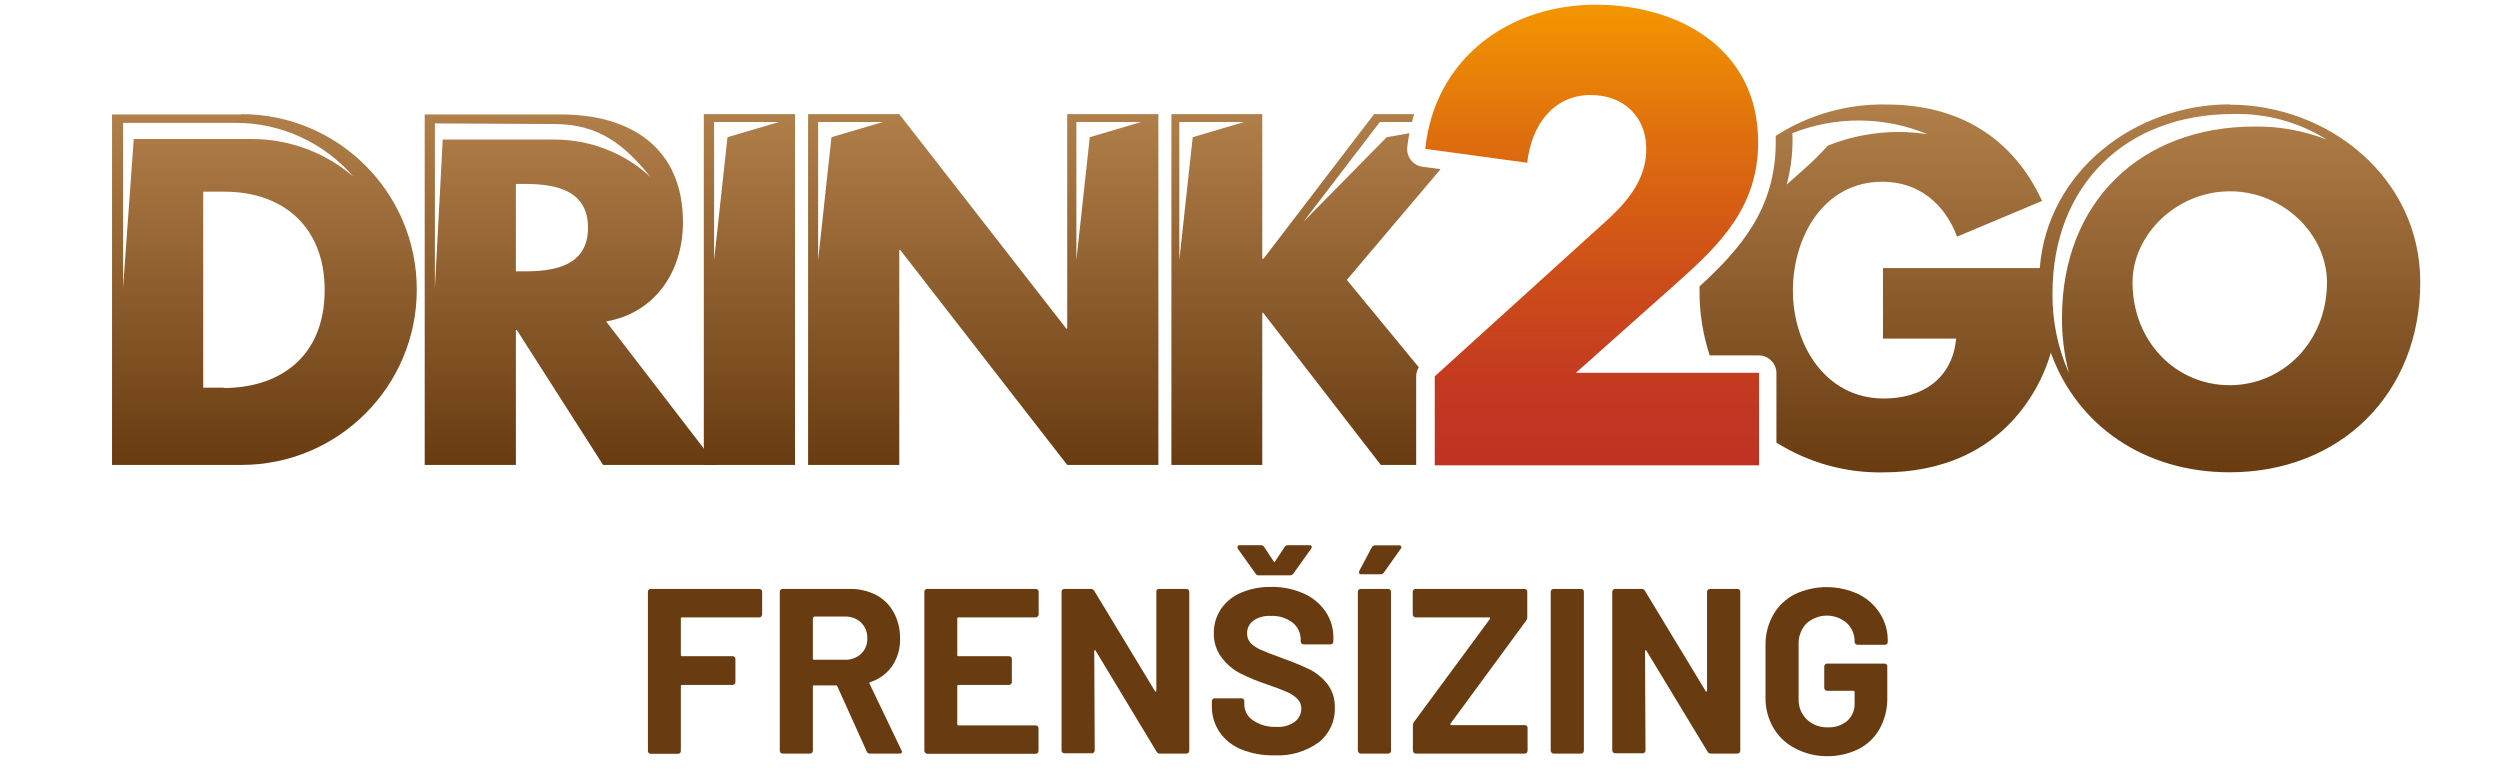
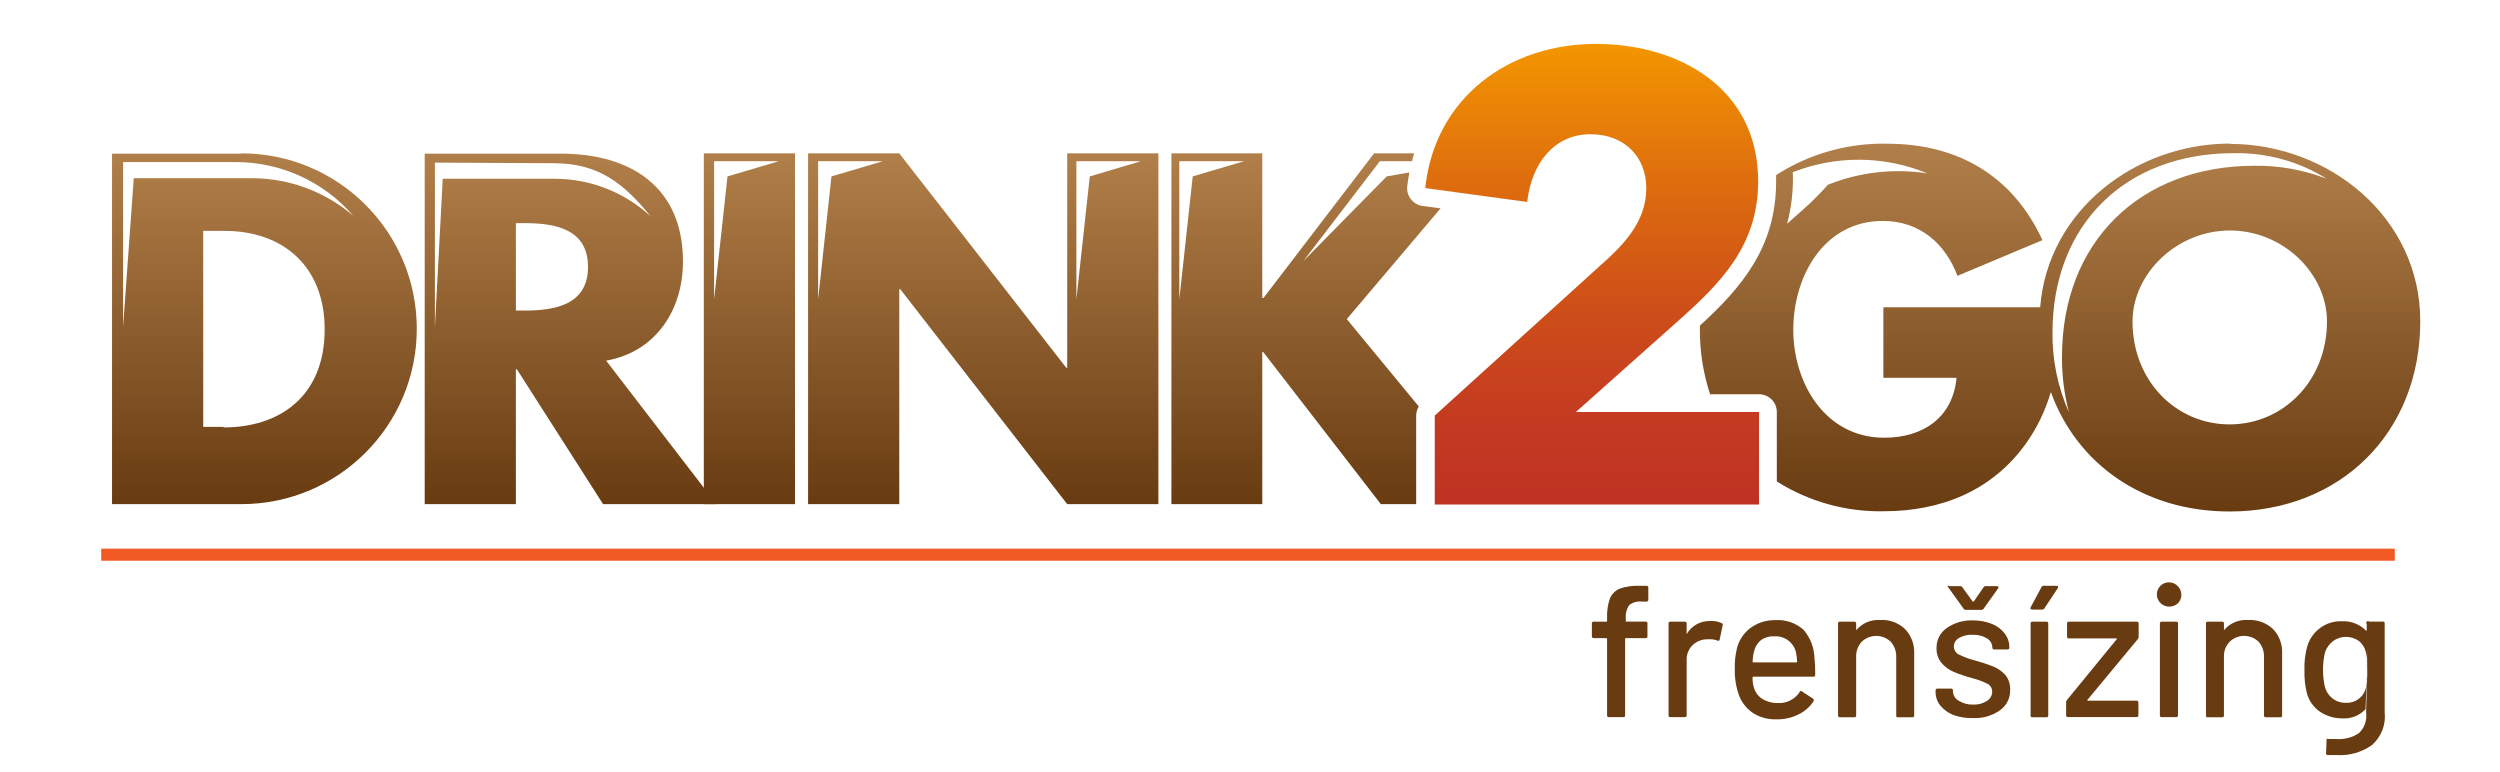
<svg xmlns="http://www.w3.org/2000/svg" xmlns:xlink="http://www.w3.org/1999/xlink" id="Vrstva_1" data-name="Vrstva 1" viewBox="0 0 318.87 98.45">
  <defs>
-     <style>.cls-1{fill:url(#Nepojmenovaný_přechod_30);}.cls-2{fill:url(#Nepojmenovaný_přechod_13);}.cls-3{fill:url(#Nepojmenovaný_přechod_13-2);}.cls-4{fill:url(#Nepojmenovaný_přechod_13-3);}.cls-5{fill:url(#Nepojmenovaný_přechod_13-4);}.cls-6{fill:url(#Nepojmenovaný_přechod_13-5);}.cls-7{fill:url(#Nepojmenovaný_přechod_13-6);}.cls-8{fill:#683b11;}</style>
-     <linearGradient id="Nepojmenovaný_přechod_30" x1="203.04" y1="0.6" x2="203.04" y2="59.35" gradientUnits="userSpaceOnUse">
+     <style>.cls-1{fill:url(#Nepojmenovaný_přechod);}.cls-2{fill:url(#Nepojmenovaný_přechod_2);}.cls-3{fill:url(#Nepojmenovaný_přechod_3);}.cls-4{fill:url(#Nepojmenovaný_přechod_4);}.cls-5{fill:url(#Nepojmenovaný_přechod_5);}.cls-6{fill:url(#Nepojmenovaný_přechod_6);}.cls-7{fill:url(#Nepojmenovaný_přechod_7);}.cls-8{fill:#683b11;}.cls-9{fill:#f15a24;}</style>
+     <linearGradient id="Nepojmenovaný_přechod" x1="203.07" y1="92.29" x2="203.07" y2="33.54" gradientTransform="matrix(1, 0, 0, -1, 0, 97.89)" gradientUnits="userSpaceOnUse">
      <stop offset="0" stop-color="#f39600" />
      <stop offset="0.3" stop-color="#de6d0e" />
      <stop offset="0.59" stop-color="#cd4d1a" />
      <stop offset="0.83" stop-color="#c33921" />
      <stop offset="1" stop-color="#bf3223" />
    </linearGradient>
-     <linearGradient id="Nepojmenovaný_přechod_13" x1="33.9" y1="14.56" x2="33.9" y2="59.3" gradientUnits="userSpaceOnUse">
+     <linearGradient id="Nepojmenovaný_přechod_2" x1="33.73" y1="78.33" x2="33.73" y2="33.59" gradientTransform="matrix(1, 0, 0, -1, 0, 97.89)" gradientUnits="userSpaceOnUse">
      <stop offset="0" stop-color="#b17f49" />
      <stop offset="1" stop-color="#683b11" />
    </linearGradient>
-     <linearGradient id="Nepojmenovaný_přechod_13-2" x1="72.77" y1="14.56" x2="72.77" y2="59.3" xlink:href="#Nepojmenovaný_přechod_13" />
-     <linearGradient id="Nepojmenovaný_přechod_13-3" x1="95.59" y1="14.56" x2="95.59" y2="59.3" xlink:href="#Nepojmenovaný_přechod_13" />
-     <linearGradient id="Nepojmenovaný_přechod_13-4" x1="166.58" y1="14.56" x2="166.58" y2="59.3" xlink:href="#Nepojmenovaný_přechod_13" />
-     <linearGradient id="Nepojmenovaný_přechod_13-5" x1="262.74" y1="13.32" x2="262.74" y2="60.21" xlink:href="#Nepojmenovaný_přechod_13" />
-     <linearGradient id="Nepojmenovaný_přechod_13-6" x1="125.41" y1="14.56" x2="125.41" y2="59.3" xlink:href="#Nepojmenovaný_přechod_13" />
+     <linearGradient id="Nepojmenovaný_přechod_3" x1="72.77" y1="78.29" x2="72.77" y2="33.59" xlink:href="#Nepojmenovaný_přechod_2" />
+     <linearGradient id="Nepojmenovaný_přechod_4" x1="95.58" y1="78.33" x2="95.58" y2="33.59" xlink:href="#Nepojmenovaný_přechod_2" />
+     <linearGradient id="Nepojmenovaný_přechod_5" x1="166.58" y1="78.33" x2="166.58" y2="33.59" xlink:href="#Nepojmenovaný_přechod_2" />
+     <linearGradient id="Nepojmenovaný_přechod_6" x1="262.73" y1="79.58" x2="262.73" y2="32.69" xlink:href="#Nepojmenovaný_přechod_2" />
+     <linearGradient id="Nepojmenovaný_přechod_7" x1="125.41" y1="78.33" x2="125.41" y2="33.59" xlink:href="#Nepojmenovaný_přechod_2" />
  </defs>
-   <path class="cls-1" d="M183,59.35V48l22.3-20.21c2.83-2.66,4.68-5.33,4.68-8.8,0-4.05-2.82-6.87-7.11-6.87-4.52,0-7.51,3.55-8.08,8.64l-13-1.77C183,7.47,192.41.6,203.56.6c10.51,0,20.69,5.58,20.69,17.54,0,8.16-4.77,12.93-10,17.61L201,47.55h23.36v11.8Z" />
-   <path class="cls-2" d="M32.06,17.73h-15L15.7,36.67v-21H30a19.8,19.8,0,0,1,15.07,6.86,19.86,19.86,0,0,0-13-4.8M28.53,49.45H25.92v-25h2.73c7.48,0,12.76,4.51,12.76,12.52,0,8.72-5.93,12.52-12.88,12.52m2.26-34.89H14.29V59.3h16.5a22.37,22.37,0,1,0,0-44.74" />
-   <path class="cls-3" d="M70.75,17.8H56.47l-1,18.94v-21l15.2.08c5.64,0,8.92,2.56,12.32,6.78A18,18,0,0,0,70.75,17.8M66.93,34.61H65.8V23.46h1.13c3.8,0,8.07.71,8.07,5.58s-4.27,5.57-8.07,5.57M77.31,41c6.35-1.12,9.8-6.47,9.8-12.64,0-9.55-6.71-13.76-15.55-13.76H54.17V59.3H65.8V42.09h.12l11,17.21H91.38Z" />
-   <path class="cls-4" d="M99.34,15.56,92.79,17.5,91.08,33.19V15.56Zm-9.57-1V59.3H101.4V14.56Z" />
-   <path class="cls-5" d="M152.13,17.5l-1.71,15.69V15.56h8.26Zm31.61,4.08-2.3-.31a2.28,2.28,0,0,1-1.95-2.5c.07-.6.16-1.19.27-1.78v0l-2.89.51-10.63,10.8L176,15.56h4.1c.08-.34.17-.68.27-1h-5.11L161.16,33H161V14.56H149.41V59.3H161V39.9h.12l15,19.4h4.51V48a2.33,2.33,0,0,1,.33-1.16l-9.18-11.14Z" />
-   <path class="cls-6" d="M284.38,49.13C277.55,49.13,272,43.59,272,36c0-6.06,5.6-11.6,12.43-11.6S296.8,29.94,296.8,36c0,7.59-5.6,13.13-12.42,13.13M263,40.54a27.5,27.5,0,0,0,.89,7.05,24.35,24.35,0,0,1-2.1-10.17c0-13.81,9.36-22.88,23.06-22.88a21.45,21.45,0,0,1,11.91,3.26,24.56,24.56,0,0,0-9.18-1.66C273,16.14,263,25.81,263,40.54M228.58,17a22.91,22.91,0,0,1,17.27.12,24.11,24.11,0,0,0-3.71-.29,24.36,24.36,0,0,0-9,1.74,36.43,36.43,0,0,1-3.19,3.14l-2.06,1.83a22.2,22.2,0,0,0,.73-6.54m55.8-3.69c-12.1,0-23.28,8.52-24.25,20.88h-20v9h9.33c-.47,5.07-4.26,7.64-9.22,7.64-7.52,0-11.6-6.94-11.6-13.77s3.9-13.88,11.43-13.88c4.61,0,7.93,2.8,9.51,7l10.84-4.55c-3.79-8.22-10.79-12.3-19.83-12.3a25.2,25.2,0,0,0-14.14,4c0,.28,0,.56,0,.85,0,8.39-4.48,13.56-9.72,18.35,0,.17,0,.33,0,.51a26,26,0,0,0,1.3,8.29h6.25a2.26,2.26,0,0,1,2.26,2.26v8.86a24.72,24.72,0,0,0,13.63,3.8c7.35,0,13.83-2.63,18.14-8.63A21.81,21.81,0,0,0,261.58,45c3.35,9.26,11.9,15.24,22.8,15.24,14.11,0,24.32-10,24.32-24.27,0-13.29-11.67-22.62-24.32-22.62" />
-   <path class="cls-7" d="M112.61,15.56l-6.56,1.94-1.7,15.69V15.56Zm32.92,0L139,17.5l-1.71,15.69V15.56Zm2.22-1H136.12V41.91H136L114.7,14.56H103.07V59.3H114.7V31.88h.12l21.3,27.42h11.63Z" />
-   <path class="cls-8" d="M97.1,78.64a.35.35,0,0,1-.26.11H87c-.11,0-.16,0-.16.15v4.65c0,.1.05.15.16.15h6.45a.33.33,0,0,1,.25.1.35.35,0,0,1,.1.26V87a.33.33,0,0,1-.1.25.34.34,0,0,1-.25.11H87c-.11,0-.16,0-.16.15v8.28a.33.33,0,0,1-.1.25.34.34,0,0,1-.25.11H83a.36.36,0,0,1-.26-.11.33.33,0,0,1-.1-.25V75.48a.34.34,0,0,1,.36-.36H96.84a.34.34,0,0,1,.26.1.36.36,0,0,1,.11.26v2.91A.34.34,0,0,1,97.1,78.64Z" />
-   <path class="cls-8" d="M110.55,95.85l-3.75-8.31a.18.18,0,0,0-.17-.12h-2.79c-.11,0-.16,0-.16.15v8.19a.33.33,0,0,1-.1.25.36.36,0,0,1-.25.11H99.82a.35.35,0,0,1-.26-.11.33.33,0,0,1-.1-.25V75.48a.35.35,0,0,1,.1-.26.34.34,0,0,1,.26-.1h8.57a7.06,7.06,0,0,1,3.38.78A5.47,5.47,0,0,1,114,78.12a6.78,6.78,0,0,1,.8,3.33,5.92,5.92,0,0,1-1,3.49A5.38,5.38,0,0,1,111,87q-.17.06-.09.21l4.07,8.49a.53.53,0,0,1,.07.18c0,.16-.12.24-.33.24H111A.42.42,0,0,1,110.55,95.85ZM103.68,78.9V84c0,.1,0,.15.16.15h3.92a2.87,2.87,0,0,0,2.06-.75,2.56,2.56,0,0,0,.8-2,2.62,2.62,0,0,0-.8-2,2.83,2.83,0,0,0-2.06-.76h-3.92C103.73,78.75,103.68,78.8,103.68,78.9Z" />
-   <path class="cls-8" d="M132.35,78.64a.36.36,0,0,1-.26.11h-9.84a.13.13,0,0,0-.15.15v4.65a.13.13,0,0,0,.15.15h6.46a.35.35,0,0,1,.25.1.35.35,0,0,1,.1.26V87a.33.33,0,0,1-.1.25.36.36,0,0,1-.25.11h-6.46a.13.13,0,0,0-.15.15v4.86a.13.13,0,0,0,.15.15h9.84a.35.35,0,0,1,.26.1.36.36,0,0,1,.11.26v2.91a.34.34,0,0,1-.11.25.36.36,0,0,1-.26.11H118.24A.35.35,0,0,1,118,96a.33.33,0,0,1-.1-.25V75.48a.35.35,0,0,1,.1-.26.34.34,0,0,1,.26-.1h13.85a.35.35,0,0,1,.26.1.36.36,0,0,1,.11.26v2.91A.34.34,0,0,1,132.35,78.64Z" />
-   <path class="cls-8" d="M147.56,75.22a.34.34,0,0,1,.26-.1h3.51a.35.35,0,0,1,.25.1.36.36,0,0,1,.11.26V95.76a.34.34,0,0,1-.11.25.36.36,0,0,1-.25.11h-3.39a.42.42,0,0,1-.42-.24L139.75,83c0-.06-.08-.09-.12-.08s-.06.06-.06.14l.06,12.66a.38.38,0,0,1-.36.36h-3.51a.36.36,0,0,1-.26-.11.33.33,0,0,1-.1-.25V75.48a.34.34,0,0,1,.36-.36h3.39a.44.44,0,0,1,.42.24l7.74,12.78c0,.06.07.08.12.07s.06,0,.06-.13l0-12.6A.35.35,0,0,1,147.56,75.22Z" />
-   <path class="cls-8" d="M158.34,95.59a6.18,6.18,0,0,1-2.77-2.19,5.71,5.71,0,0,1-1-3.31v-.66a.36.36,0,0,1,.11-.26.34.34,0,0,1,.26-.1h3.42a.35.35,0,0,1,.25.1.35.35,0,0,1,.1.26v.45a2.44,2.44,0,0,0,1.11,2,4.94,4.94,0,0,0,3,.83,3.55,3.55,0,0,0,2.37-.68,2.12,2.12,0,0,0,.79-1.66,1.7,1.7,0,0,0-.49-1.22,4.21,4.21,0,0,0-1.3-.87c-.55-.25-1.43-.59-2.62-1a25.24,25.24,0,0,1-3.41-1.41,6.85,6.85,0,0,1-2.34-2,4.93,4.93,0,0,1-1-3.07,5.42,5.42,0,0,1,.93-3.15,5.92,5.92,0,0,1,2.58-2.07,9.45,9.45,0,0,1,3.81-.72,9.76,9.76,0,0,1,4.07.81A6.62,6.62,0,0,1,169.07,78a5.83,5.83,0,0,1,1,3.38v.45a.33.33,0,0,1-.1.25.36.36,0,0,1-.26.11h-3.45a.38.38,0,0,1-.36-.36v-.24a2.73,2.73,0,0,0-1-2.15,4.23,4.23,0,0,0-2.84-.88,3.57,3.57,0,0,0-2.2.6,2,2,0,0,0-.8,1.65A1.8,1.8,0,0,0,159.5,82a4.08,4.08,0,0,0,1.38.91c.61.27,1.55.64,2.83,1.1a35.5,35.5,0,0,1,3.35,1.38,6.65,6.65,0,0,1,2.19,1.78,4.69,4.69,0,0,1,1,3.08,5.36,5.36,0,0,1-2.07,4.45,8.81,8.81,0,0,1-5.61,1.64A10.67,10.67,0,0,1,158.34,95.59Zm-.5-25.81c0-.16.09-.24.29-.24h2.71a.47.47,0,0,1,.41.24l1.21,1.83c0,.12.11.12.17,0l1.21-1.83a.44.44,0,0,1,.41-.24H167c.15,0,.25,0,.29.13a.33.33,0,0,1-.06.32l-2.27,3.18a.51.51,0,0,1-.42.21h-4a.44.44,0,0,1-.41-.24L157.89,70A.36.36,0,0,1,157.84,69.78Z" />
-   <path class="cls-8" d="M173.3,96a.34.34,0,0,1-.11-.25V75.48a.36.36,0,0,1,.11-.26.33.33,0,0,1,.25-.1h3.51a.34.34,0,0,1,.36.36V95.76a.33.33,0,0,1-.1.25.36.36,0,0,1-.26.11h-3.51A.34.34,0,0,1,173.3,96Zm.07-22.87a.33.33,0,0,1,0-.3l1.59-3a.45.45,0,0,1,.45-.27h3a.26.26,0,0,1,.24.45l-2.13,3a.47.47,0,0,1-.42.24h-2.52Q173.43,73.26,173.37,73.14Z" />
-   <path class="cls-8" d="M180.32,96a.34.34,0,0,1-.11-.25V92.52a.76.76,0,0,1,.15-.45l9.69-13.14s0-.08,0-.12a.17.17,0,0,0-.14-.06h-9.36a.38.38,0,0,1-.36-.36V75.48a.36.36,0,0,1,.11-.26.33.33,0,0,1,.25-.1h13.89a.34.34,0,0,1,.36.36v3.24a.76.76,0,0,1-.15.45L185,92.31a.13.13,0,0,0,0,.12.12.12,0,0,0,.12.06h9.36a.34.34,0,0,1,.36.36v2.91a.33.33,0,0,1-.1.25.36.36,0,0,1-.26.11H180.57A.34.34,0,0,1,180.32,96Z" />
-   <path class="cls-8" d="M197.9,96a.34.34,0,0,1-.11-.25V75.48a.36.36,0,0,1,.11-.26.33.33,0,0,1,.25-.1h3.51a.34.34,0,0,1,.36.36V95.76a.33.33,0,0,1-.1.25.36.36,0,0,1-.26.11h-3.51A.34.34,0,0,1,197.9,96Z" />
-   <path class="cls-8" d="M217.85,75.22a.33.33,0,0,1,.25-.1h3.51a.34.34,0,0,1,.36.36V95.76a.33.33,0,0,1-.1.25.36.36,0,0,1-.26.11h-3.39a.43.43,0,0,1-.42-.24L210,83c0-.06-.08-.09-.12-.08s-.06.06-.06.14l.06,12.66a.33.33,0,0,1-.1.25.36.36,0,0,1-.26.11H206a.38.38,0,0,1-.36-.36V75.48a.36.36,0,0,1,.11-.26.33.33,0,0,1,.25-.1h3.39a.43.43,0,0,1,.42.24l7.74,12.78c0,.06.08.08.12.07s.06,0,.06-.13l0-12.6A.36.36,0,0,1,217.85,75.22Z" />
-   <path class="cls-8" d="M228.93,95.43a6.74,6.74,0,0,1-2.74-2.6,7.47,7.47,0,0,1-1-3.85V82.26a7.57,7.57,0,0,1,1-3.87,6.61,6.61,0,0,1,2.74-2.6,9.56,9.56,0,0,1,8.12,0,6.82,6.82,0,0,1,2.73,2.44,6.34,6.34,0,0,1,1,3.44v.21a.33.33,0,0,1-.1.25.36.36,0,0,1-.26.11h-3.51a.38.38,0,0,1-.36-.36v-.09a3.15,3.15,0,0,0-1-2.33,3.89,3.89,0,0,0-5.14.06,3.63,3.63,0,0,0-1,2.63v7a3.46,3.46,0,0,0,1.05,2.62,3.71,3.71,0,0,0,2.67,1,3.62,3.62,0,0,0,2.49-.83,2.9,2.9,0,0,0,.93-2.29V88.26a.13.13,0,0,0-.15-.15h-3.36a.38.38,0,0,1-.36-.36V85a.36.36,0,0,1,.11-.26.33.33,0,0,1,.25-.1h7.32a.34.34,0,0,1,.36.36v4a7.85,7.85,0,0,1-1,4,6.32,6.32,0,0,1-2.71,2.56,8.93,8.93,0,0,1-4.07.89A8.64,8.64,0,0,1,228.93,95.43Z" />
+   <path class="cls-1" d="M183,64.35V53l22.3-20.21c2.83-2.66,4.68-5.33,4.68-8.8,0-4-2.82-6.87-7.11-6.87-4.52,0-7.51,3.55-8.08,8.64l-13-1.77C183,12.47,192.41,5.6,203.56,5.6c10.51,0,20.69,5.58,20.69,17.54,0,8.16-4.77,12.93-10,17.61L201,52.55h23.36v11.8Z" />
+   <path class="cls-2" d="M32.06,22.73h-15L15.7,41.67v-21H30a19.81,19.81,0,0,1,15.07,6.86,19.87,19.87,0,0,0-13-4.8M28.53,54.45H25.92v-25h2.73C36.13,29.45,41.41,34,41.41,42c0,8.72-5.93,12.52-12.88,12.52M30.79,19.6H14.29V64.3h16.5a22.37,22.37,0,0,0,0-44.74" />
+   <path class="cls-3" d="M70.75,22.8H56.47l-1,18.94v-21l15.2.08c5.64,0,8.92,2.56,12.32,6.78a18,18,0,0,0-12.24-4.8M66.93,39.61H65.8V28.46h1.13c3.8,0,8.07.71,8.07,5.58s-4.27,5.57-8.07,5.57M77.31,46c6.35-1.12,9.8-6.47,9.8-12.64,0-9.55-6.71-13.76-15.55-13.76H54.17V64.3H65.8V47.09h.12l11,17.21H91.38Z" />
+   <path class="cls-4" d="M99.34,20.56,92.79,22.5,91.08,38.19V20.56Zm-9.57-1V64.3H101.4V19.56Z" />
+   <path class="cls-5" d="M152.13,22.5l-1.71,15.69V20.56h8.26Zm31.61,4.08-2.3-.31a2.28,2.28,0,0,1-1.95-2.5c.07-.6.16-1.19.27-1.78h0l-2.89.51L166.24,33.3,176,20.56h4.1c.08-.34.17-.68.27-1h-5.11L161.16,38H161V19.56H149.41V64.3H161V44.9h.12l15,19.4h4.51V53a2.36,2.36,0,0,1,.33-1.16L171.78,40.7Z" />
+   <path class="cls-6" d="M284.38,54.13C277.55,54.13,272,48.59,272,41c0-6.06,5.6-11.6,12.43-11.6S296.8,34.94,296.8,41c0,7.59-5.6,13.13-12.42,13.13M263,45.54a27.47,27.47,0,0,0,.89,7.05,24.4,24.4,0,0,1-2.1-10.17c0-13.81,9.36-22.88,23.06-22.88a21.49,21.49,0,0,1,11.91,3.26,24.63,24.63,0,0,0-9.18-1.66C273,21.14,263,30.81,263,45.54M228.58,22a22.94,22.94,0,0,1,17.27.12,24.07,24.07,0,0,0-12.71,1.45A36.36,36.36,0,0,1,230,26.71l-2.06,1.83a22.2,22.2,0,0,0,.73-6.54m55.8-3.69c-12.1,0-23.28,8.52-24.25,20.88h-20v9h9.33c-.47,5.07-4.26,7.64-9.22,7.64-7.52,0-11.6-6.94-11.6-13.77s3.9-13.88,11.43-13.88c4.61,0,7.93,2.8,9.51,7l10.84-4.55c-3.79-8.22-10.79-12.3-19.83-12.3a25.18,25.18,0,0,0-14.14,4v.85c0,8.39-4.48,13.56-9.72,18.35V42a25.9,25.9,0,0,0,1.3,8.29h6.25a2.26,2.26,0,0,1,2.26,2.26v8.86a24.69,24.69,0,0,0,13.63,3.8c7.35,0,13.83-2.63,18.14-8.63A21.9,21.9,0,0,0,261.58,50c3.35,9.26,11.9,15.24,22.8,15.24,14.11,0,24.32-10,24.32-24.27,0-13.29-11.67-22.62-24.32-22.62" />
+   <path class="cls-7" d="M112.61,20.56l-6.56,1.94-1.7,15.69V20.56Zm32.92,0L139,22.5l-1.71,15.69V20.56Zm2.22-1H136.12V46.91H136L114.7,19.56H103.07V64.3H114.7V36.88h.12l21.3,27.42h11.63Z" />
+   <path class="cls-8" d="M207.8,77.18a2.65,2.65,0,0,0-.43,1.73v.28a.1.1,0,0,0,0,.09h2.52a.21.21,0,0,1,.24.17v1.7a.21.21,0,0,1-.18.24h-2.58a.07.07,0,0,0-.09.06,0,0,0,0,0,0,0v9.79c0,.16-.07.23-.24.23h-1.82a.21.21,0,0,1-.24-.17V81.49a.1.1,0,0,0-.1-.1h-1.61a.21.21,0,0,1-.23-.18.06.06,0,0,1,0-.06V79.53a.21.21,0,0,1,.17-.24h1.67c.07,0,.1,0,.1-.1v-.43a6.61,6.61,0,0,1,.37-2.45,2.32,2.32,0,0,1,1.25-1.23,6.71,6.71,0,0,1,2.51-.36H210a.21.21,0,0,1,.24.17v1.59a.22.22,0,0,1-.24.25h-.57A2.22,2.22,0,0,0,207.8,77.18Z" />
+   <path class="cls-8" d="M219.61,79.49c.11,0,.14.13.11.27l-.38,1.81c0,.14-.11.19-.29.14a2.39,2.39,0,0,0-1-.17h-.34a2.71,2.71,0,0,0-1.86.78,2.56,2.56,0,0,0-.72,1.91v7c0,.17-.09.24-.26.24h-1.81a.21.21,0,0,1-.24-.18V79.53a.21.21,0,0,1,.18-.24h1.87c.17,0,.26.08.26.24v1.35h0a3.33,3.33,0,0,1,2.95-1.67A2.91,2.91,0,0,1,219.61,79.49Z" />
+   <path class="cls-8" d="M231.53,86.07a.22.22,0,0,1-.25.24h-7.64a.08.08,0,0,0-.1.07v0a4,4,0,0,0,.14,1.24,2.58,2.58,0,0,0,1.06,1.5,3.65,3.65,0,0,0,2,.55,3.1,3.1,0,0,0,2.8-1.4c0-.16.18-.18.31-.07l1.4.91a.26.26,0,0,1,.07.32,4.68,4.68,0,0,1-1.92,1.69,6,6,0,0,1-2.8.63,5.28,5.28,0,0,1-2.95-.77,4.73,4.73,0,0,1-1.8-2.18,9.14,9.14,0,0,1-.58-3.43,9.94,9.94,0,0,1,.27-2.66,4.63,4.63,0,0,1,1.72-2.61,5.14,5.14,0,0,1,3.15-1,4.9,4.9,0,0,1,3.62,1.22,5.8,5.8,0,0,1,1.4,3.55A19.13,19.13,0,0,1,231.53,86.07Zm-6.87-4.47a2.55,2.55,0,0,0-.91,1.4,5.44,5.44,0,0,0-.21,1.39.1.1,0,0,0,.1.1h5.48a.1.1,0,0,0,.1-.1,7.78,7.78,0,0,0-.14-1.17,2.66,2.66,0,0,0-2.71-2.06A2.8,2.8,0,0,0,224.66,81.6Z" />
+   <path class="cls-8" d="M243,80.25a4.24,4.24,0,0,1,1.15,3.1v7.9a.21.21,0,0,1-.18.24h-1.88c-.16,0-.23,0-.23-.24V83.79a2.81,2.81,0,0,0-.7-1.94,2.68,2.68,0,0,0-3.7,0,2.69,2.69,0,0,0-.71,1.93v7.47c0,.17-.08.24-.25.24h-1.82a.23.23,0,0,1-.24-.18V79.53a.21.21,0,0,1,.18-.24h1.88c.17,0,.25.08.25.24v.86h0a3.64,3.64,0,0,1,3.05-1.31A4.2,4.2,0,0,1,243,80.25Z" />
+   <path class="cls-8" d="M249.18,91.21A4.14,4.14,0,0,1,247.49,90a2.68,2.68,0,0,1-.61-1.67v-.26a.22.22,0,0,1,.18-.24h1.8a.2.2,0,0,1,.23.18.06.06,0,0,1,0,.06v.12a1.41,1.41,0,0,0,.73,1.18,3.24,3.24,0,0,0,1.86.5,3,3,0,0,0,1.75-.47,1.4,1.4,0,0,0,.67-1.19,1.11,1.11,0,0,0-.61-1,9.76,9.76,0,0,0-2-.73,18.72,18.72,0,0,1-2.29-.78,4.14,4.14,0,0,1-1.55-1.13,2.8,2.8,0,0,1-.65-1.88,3.05,3.05,0,0,1,1.26-2.56,5.52,5.52,0,0,1,3.34-1,6.51,6.51,0,0,1,2.47.45,3.75,3.75,0,0,1,1.63,1.23,2.87,2.87,0,0,1,.59,1.78h0a.22.22,0,0,1-.19.25h-1.74a.22.22,0,0,1-.24-.25h0a1.38,1.38,0,0,0-.68-1.16,3.18,3.18,0,0,0-1.85-.46,3,3,0,0,0-1.72.4,1.25,1.25,0,0,0-.66,1.11,1.16,1.16,0,0,0,.63,1,10.2,10.2,0,0,0,2.06.76,21.5,21.5,0,0,1,2.31.76,4.34,4.34,0,0,1,1.58,1.1,2.85,2.85,0,0,1,.6,1.91,3.06,3.06,0,0,1-1.29,2.58,5.53,5.53,0,0,1-3.41,1A7.06,7.06,0,0,1,249.18,91.21Zm-.73-16.35a.09.09,0,1,1,.14-.1H250a.3.3,0,0,1,.29.14l1.32,1.82h.07a.09.09,0,0,0,.07,0L253,74.9a.32.32,0,0,1,.29-.14h1.4a.22.22,0,0,1,.2.08V75L253,77.65a.34.34,0,0,1-.31.14h-1.93a.33.33,0,0,1-.3-.14L248.56,75A.23.23,0,0,1,248.45,74.86Z" />
+   <path class="cls-8" d="M259,77.67a.18.18,0,0,1,0-.2l1.39-2.59a.29.29,0,0,1,.3-.16h1.61c.09,0,.15,0,.18.08a.23.23,0,0,1,0,.2l-1.71,2.58a.3.3,0,0,1-.28.17h-1.28A.24.24,0,0,1,259,77.67Zm0,13.58V79.53a.21.21,0,0,1,.17-.24H261c.17,0,.25.08.25.24V91.25c0,.17-.08.24-.25.24h-1.82a.21.21,0,0,1-.19-.23h0Z" />
+   <path class="cls-8" d="M263.53,91.25V89.57a.42.42,0,0,1,.1-.28L270,81.51v-.08h-6.12a.2.2,0,0,1-.23-.18.06.06,0,0,1,0-.06V79.53a.21.21,0,0,1,.17-.24h8.71c.17,0,.25.08.25.24v1.7a.4.4,0,0,1-.1.28l-6.45,7.78v.08h6.28a.22.22,0,0,1,.24.18.06.06,0,0,1,0,.06v1.61c0,.17-.07.24-.24.24H263.7A.21.21,0,0,1,263.53,91.25Z" />
+   <path class="cls-8" d="M275.59,76.94a1.54,1.54,0,1,1,2.21-2.14,1.55,1.55,0,0,1,0,2.14A1.62,1.62,0,0,1,275.59,76.94Zm-.1,14.29V79.53a.21.21,0,0,1,.18-.24h1.89a.21.21,0,0,1,.24.18V91.23a.22.22,0,0,1-.18.24h-1.89a.2.2,0,0,1-.24-.18v-.06Z" />
+   <path class="cls-8" d="M289.94,80.25a4.23,4.23,0,0,1,1.14,3.1v7.9a.21.21,0,0,1-.17.24H289a.21.21,0,0,1-.23-.18.06.06,0,0,1,0-.06V83.79a2.82,2.82,0,0,0-.69-1.94,2.66,2.66,0,0,0-3.69,0,2.61,2.61,0,0,0-.73,1.93v7.47a.21.21,0,0,1-.18.24h-1.88c-.16,0-.23,0-.23-.24V79.53a.21.21,0,0,1,.17-.24h1.88a.21.21,0,0,1,.24.18v.92h0a3.63,3.63,0,0,1,3.05-1.31A4.31,4.31,0,0,1,289.94,80.25Z" />
+   <path class="cls-8" d="M302.15,79.28h1.77a.2.2,0,0,1,.24.17V90.86a4.81,4.81,0,0,1-1.65,4.19,7,7,0,0,1-4.39,1.26h-1.2a.23.23,0,0,1-.24-.23v0l.07-1.65a.25.25,0,0,1,0-.17.17.17,0,0,1,.19,0h1a4.6,4.6,0,0,0,2.95-.76,3.05,3.05,0,0,0,.91-2.54v-.44a.08.08,0,0,0,0-.07m-.08,0a3.7,3.7,0,0,1-2.95,1.18,5.13,5.13,0,0,1-2.8-.81,4.18,4.18,0,0,1-1.73-2.4,10.59,10.59,0,0,1-.31-2.92,10,10,0,0,1,.36-3.08,4.48,4.48,0,0,1,1.61-2.3,4.35,4.35,0,0,1,2.8-.88,4.06,4.06,0,0,1,3.09,1.2.11.11,0,0,0,.08,0,.09.09,0,0,0,0-.07V79.6a.23.23,0,0,1,0-.31.21.21,0,0,1,.31,0Zm.18-3.66V84a4.58,4.58,0,0,0-.14-.81,2.53,2.53,0,0,0-.85-1.4,2.8,2.8,0,0,0-3.36,0,3.1,3.1,0,0,0-1,1.4,10,10,0,0,0,0,4.49,2.82,2.82,0,0,0,.95,1.4,2.67,2.67,0,0,0,1.72.56,2.48,2.48,0,0,0,2.56-2c0-.31.08-.59.11-.87Z" />
+   <rect class="cls-9" x="12.91" y="69.98" width="292.54" height="1.54" />
</svg>
